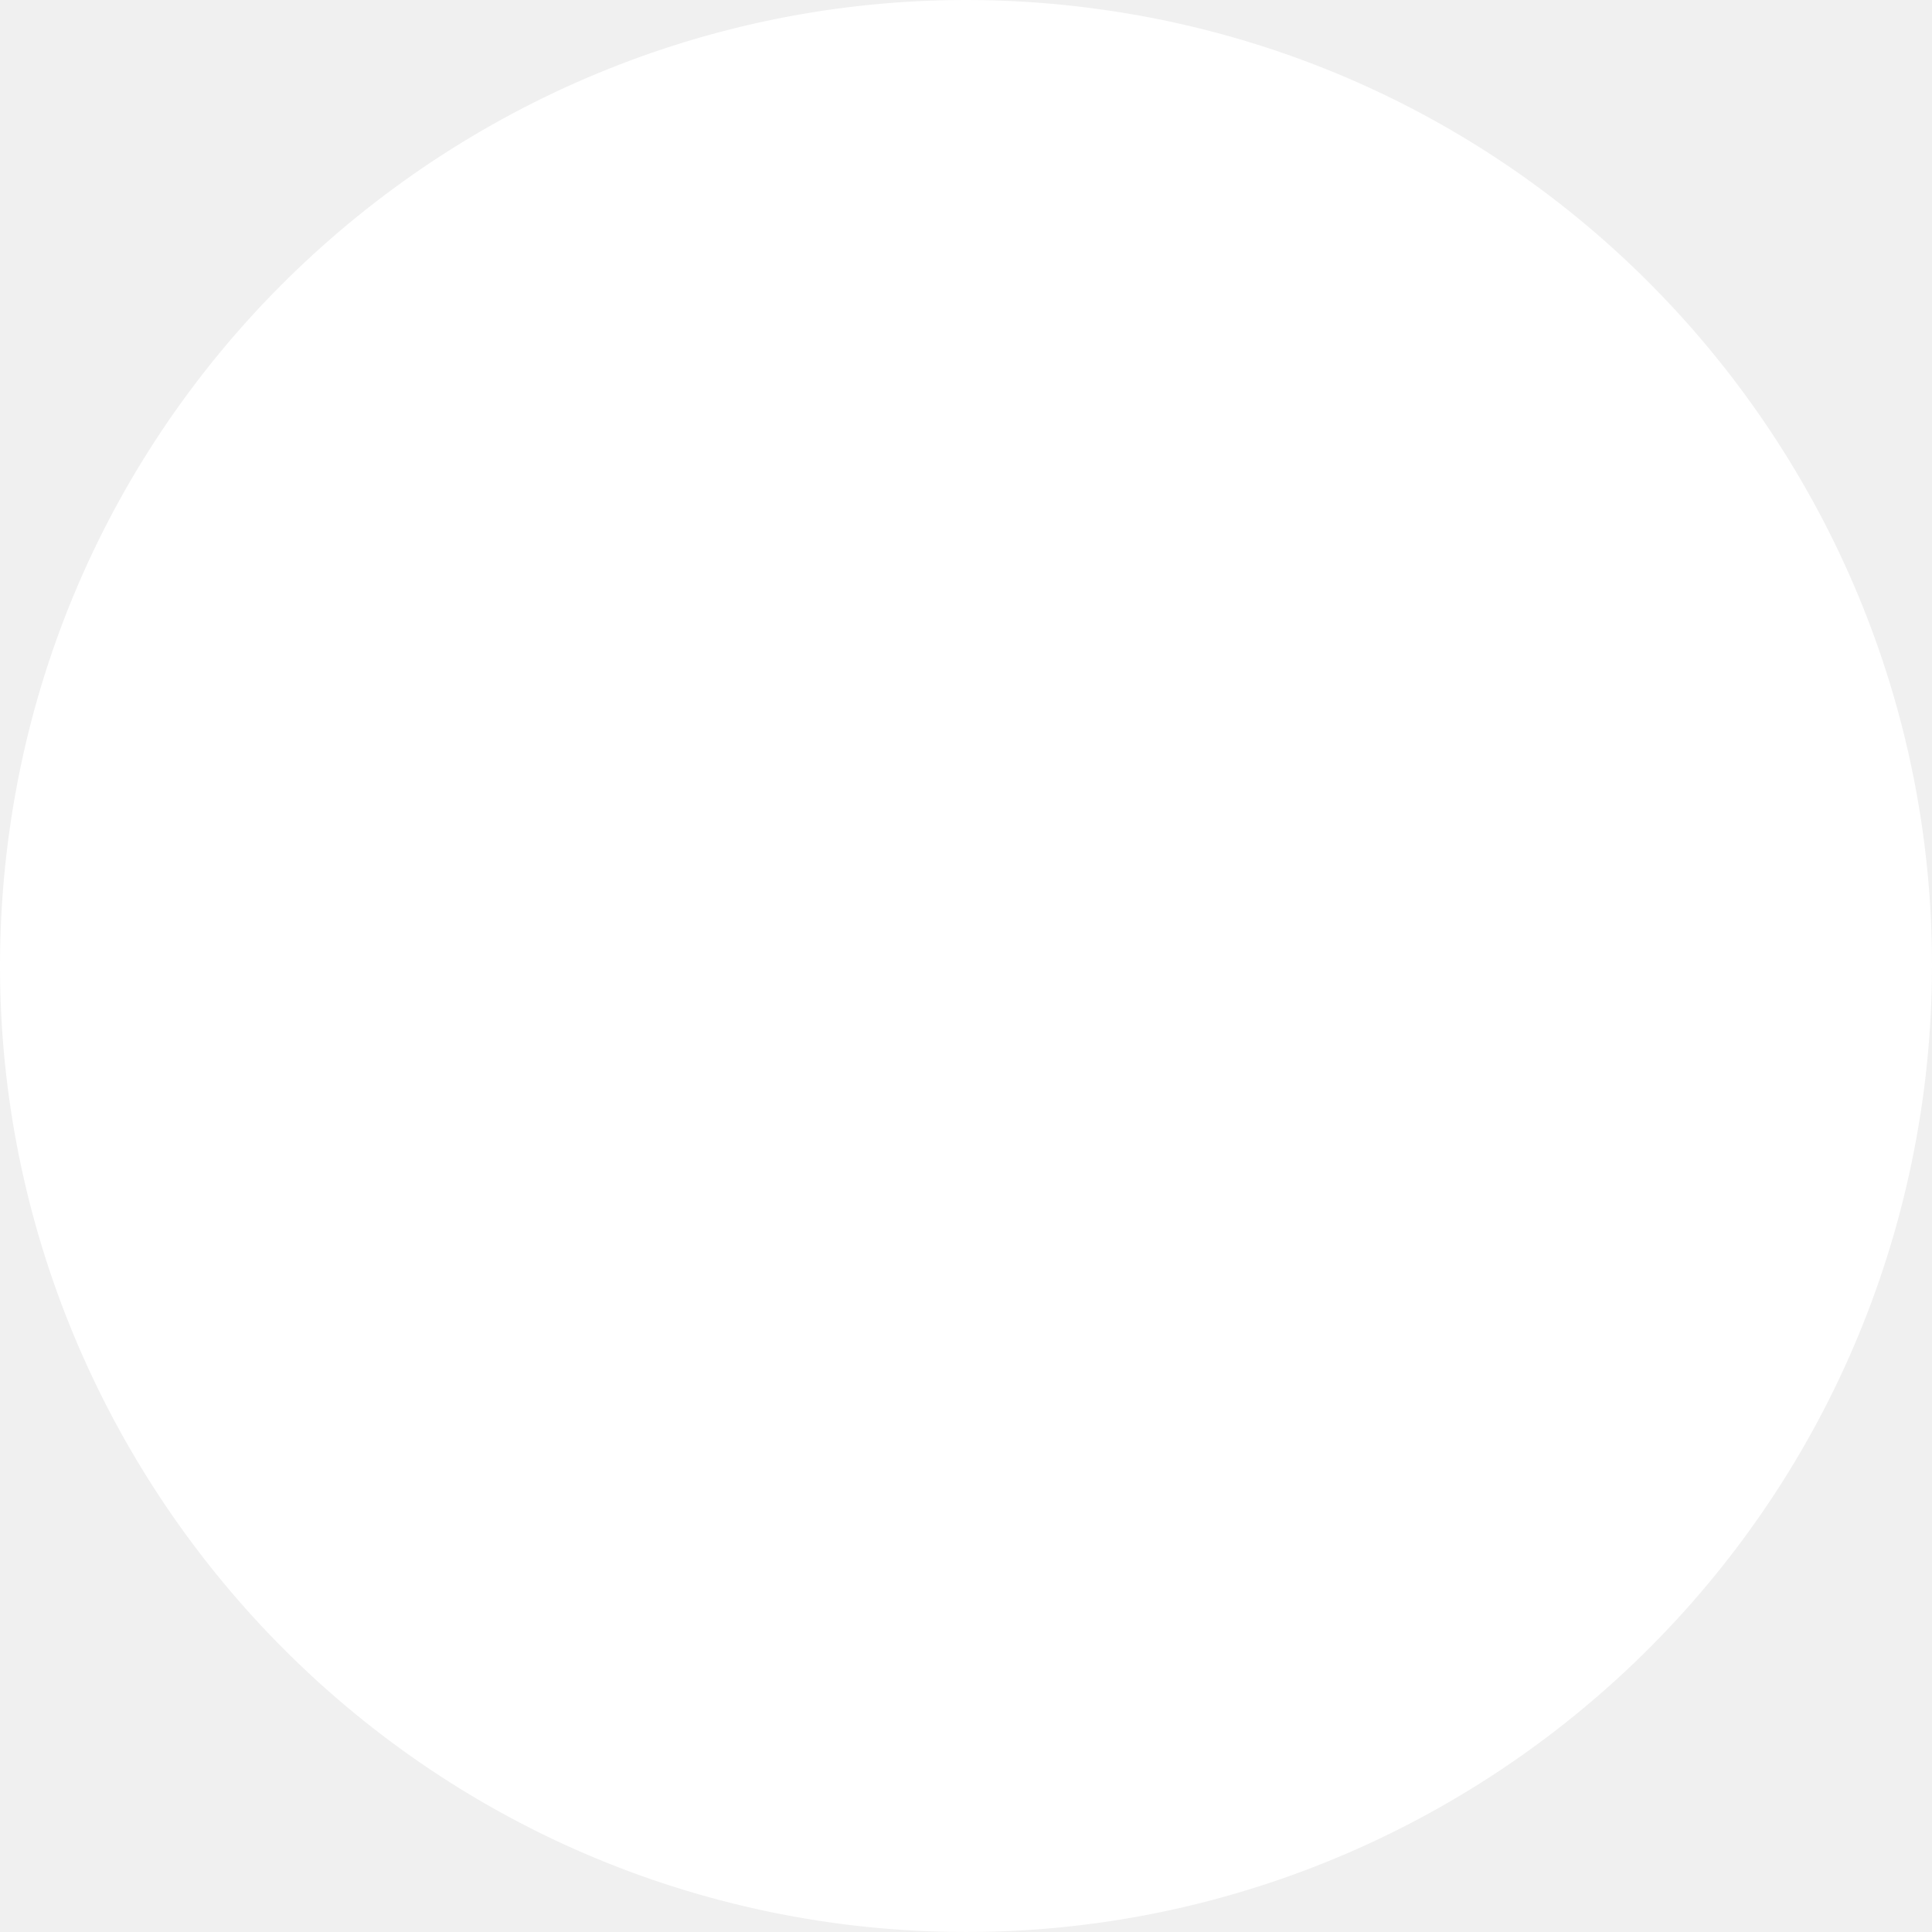
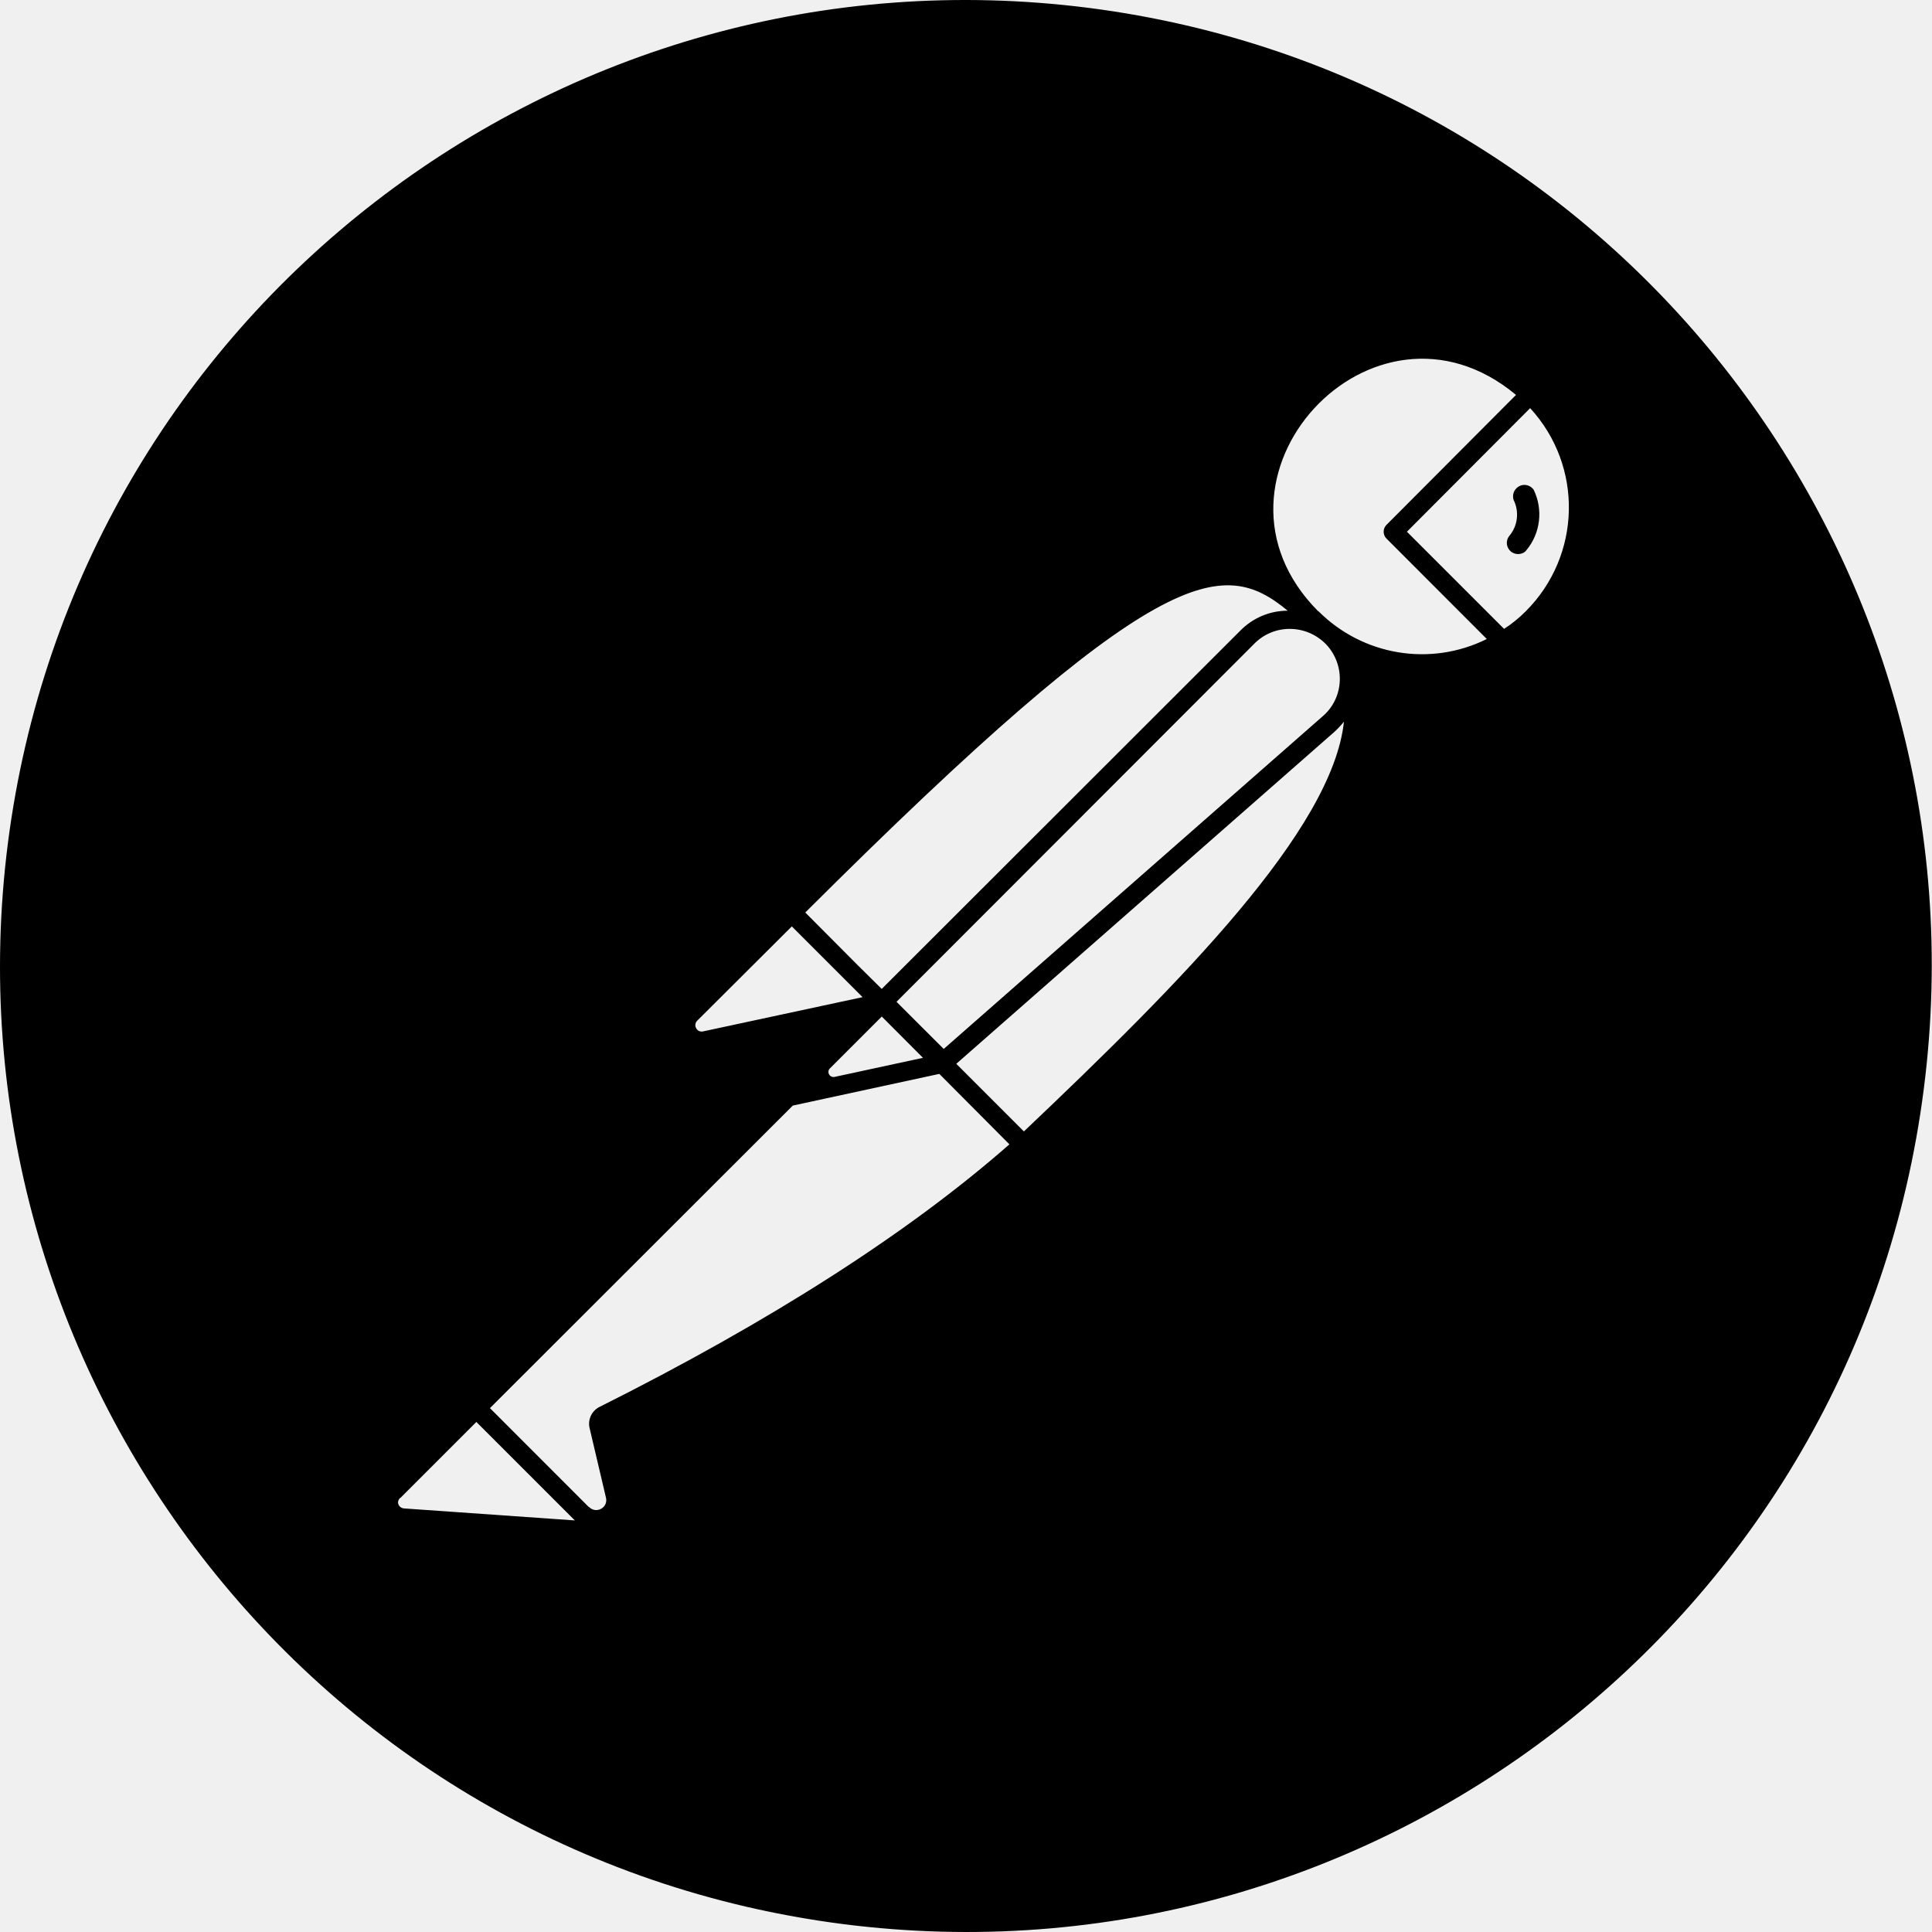
- <svg xmlns="http://www.w3.org/2000/svg" width="800px" height="800px" viewBox="0 0 256 256" version="1.1" preserveAspectRatio="xMidYMid" fill="#000000">
-   <g id="SVGRepo_bgCarrier" stroke-width="0" />
-   <g id="SVGRepo_tracerCarrier" stroke-linecap="round" stroke-linejoin="round" />
-   <g id="SVGRepo_iconCarrier">
-     <g>
-       <path d="M254.953,144.253 C263.912,74.122 214.384,10.005 144.381,1.047 C74.378,-7.912 10.005,41.616 1.047,111.619 C-7.912,181.622 41.616,245.867 111.619,254.953 C181.75,263.912 245.867,214.384 254.953,144.253 Z" fill="#ffffff"> </path>
-       <g transform="translate(50.18122, 45.19892)">
-         <path d="M124.018,36.985 L70.012,90.992 L54.783,75.762 C107.893,22.652 113.14,27.259 124.018,36.985 L124.018,36.985 Z" fill="#FFFFFF"> </path>
-         <path d="M70.012,92.271 C69.628,92.271 69.372,92.143 69.116,91.887 L53.759,76.658 C53.247,76.146 53.247,75.378 53.759,74.867 C107.765,20.86 113.396,25.979 124.786,36.217 C125.042,36.473 125.17,36.729 125.17,37.113 C125.17,37.497 125.042,37.753 124.786,38.009 L70.78,91.887 C70.652,92.143 70.268,92.271 70.012,92.271 Z M56.575,75.762 L70.012,89.2 L122.099,37.113 C112.629,28.667 106.23,26.107 56.575,75.762 L56.575,75.762 Z" fill="#ffffff"> </path>
-         <path d="M85.497,106.477 L70.78,91.759 L124.786,37.753 C139.248,52.343 117.62,76.018 85.497,106.477 Z" fill="#FFFFFF"> </path>
-         <path d="M85.497,107.757 C85.113,107.757 84.858,107.629 84.602,107.373 L69.884,92.655 C69.628,92.399 69.628,92.143 69.628,91.759 C69.628,91.376 69.756,91.12 70.012,90.864 L124.018,36.857 C124.53,36.345 125.298,36.345 125.81,36.857 C129.138,39.929 130.929,44.28 130.801,48.759 C130.545,62.965 114.42,81.009 86.521,107.373 C86.137,107.629 85.753,107.757 85.497,107.757 L85.497,107.757 Z M72.572,91.759 C80.762,100.078 84.218,103.405 85.497,104.685 C106.998,84.209 127.858,63.221 127.986,48.759 C128.114,45.432 126.834,42.104 124.658,39.545 L72.572,91.759 Z" fill="#ffffff"> </path>
-         <path d="M55.039,76.146 L65.917,87.024 C66.173,87.28 66.173,87.536 65.917,87.792 C65.789,87.92 65.789,87.92 65.661,87.92 L43.137,92.783 C41.985,92.911 40.961,92.143 40.705,90.992 C40.577,90.352 40.833,89.712 41.217,89.328 L54.271,76.274 C54.527,76.018 54.911,75.89 55.039,76.146 Z" fill="#FFFFFF"> </path>
-         <path d="M42.753,94.063 C40.833,94.063 39.426,92.527 39.426,90.608 C39.426,89.712 39.81,88.816 40.45,88.176 L53.503,75.122 C54.271,74.483 55.295,74.483 56.063,75.122 L66.941,86 C67.709,86.64 67.709,87.792 66.941,88.56 C66.685,88.816 66.429,88.944 66.045,89.072 L43.521,93.935 C43.265,93.935 43.009,94.063 42.753,94.063 L42.753,94.063 Z M54.655,77.554 L42.113,90.096 C41.857,90.352 41.729,90.736 41.985,91.12 C42.113,91.504 42.497,91.631 42.881,91.504 L63.997,86.896 L54.655,77.554 Z" fill="#ffffff"> </path>
-         <path d="M152.557,7.039 C144.367,-0.896 131.185,-0.64 123.251,7.679 C115.316,15.997 115.572,29.051 123.89,36.985 C130.673,43.512 140.911,44.664 148.974,39.801 L134.385,25.211 L152.557,7.039 Z" fill="#FFFFFF"> </path>
-         <path d="M138.224,44.024 C126.066,44.024 116.212,34.17 116.212,22.012 C116.212,9.854 126.066,-1.81866161e-14 138.224,-1.81866161e-14 C143.855,-1.81866161e-14 149.358,2.176 153.453,6.143 C153.709,6.399 153.837,6.655 153.837,7.039 C153.837,7.423 153.709,7.679 153.453,7.935 L136.176,25.211 L149.742,38.777 C150.254,39.289 150.254,40.057 149.742,40.569 C149.614,40.697 149.614,40.697 149.486,40.825 C146.158,42.872 142.191,44.024 138.224,44.024 Z M138.224,2.688 C127.474,2.688 118.771,11.39 118.899,22.14 C118.899,32.89 127.602,41.593 138.352,41.465 C141.295,41.465 144.239,40.825 146.926,39.417 L133.489,26.107 C133.233,25.851 133.105,25.595 133.105,25.211 C133.105,24.828 133.233,24.572 133.489,24.316 L150.638,7.167 C147.182,4.223 142.831,2.688 138.224,2.688 L138.224,2.688 Z" fill="#ffffff"> </path>
-         <path d="M152.941,7.423 L152.685,7.167 L134.385,25.211 L148.846,39.673 C150.254,38.777 151.661,37.753 152.813,36.601 C161.004,28.539 161.004,15.485 152.941,7.423 L152.941,7.423 Z" fill="#FFFFFF"> </path>
-         <path d="M148.974,41.081 C148.59,41.081 148.334,40.953 148.078,40.697 L133.489,26.107 C133.233,25.851 133.105,25.595 133.105,25.211 C133.105,24.828 133.233,24.572 133.489,24.316 L151.661,6.143 C152.173,5.631 152.941,5.631 153.453,6.143 L153.837,6.399 C162.412,14.973 162.412,28.795 153.965,37.497 C152.685,38.777 151.278,39.929 149.742,40.825 C149.358,40.953 149.102,41.081 148.974,41.081 L148.974,41.081 Z M136.176,25.211 L149.102,38.137 C150.126,37.497 151.15,36.601 151.917,35.834 C159.212,28.539 159.596,16.637 152.557,8.958 L136.176,25.211 Z" fill="#ffffff"> </path>
-         <path d="M126.194,39.289 C123.123,36.217 118.132,36.217 115.06,39.289 L66.813,87.536 L74.875,95.599 L125.938,50.807 C129.266,47.991 129.521,43 126.706,39.673 C126.45,39.545 126.322,39.417 126.194,39.289 L126.194,39.289 Z" fill="#FFFFFF"> </path>
-         <path d="M74.747,96.879 C74.363,96.879 74.107,96.751 73.851,96.495 L65.789,88.432 C65.277,87.92 65.277,87.152 65.789,86.64 L114.036,38.393 C117.62,34.81 123.379,34.81 126.962,38.393 C130.545,41.976 130.545,47.735 126.962,51.319 C126.834,51.447 126.706,51.575 126.578,51.703 L75.515,96.495 C75.387,96.751 75.131,96.879 74.747,96.879 L74.747,96.879 Z M68.604,87.536 L74.875,93.807 L125.042,49.783 C127.858,47.479 128.114,43.256 125.81,40.441 C123.507,37.625 119.283,37.369 116.468,39.673 C116.34,39.801 116.212,39.929 115.956,40.057 L68.604,87.536 Z" fill="#ffffff"> </path>
-         <path d="M29.827,142.438 C29.316,142.694 29.06,143.206 29.188,143.718 L31.363,152.932 C31.875,154.212 31.107,155.748 29.699,156.132 C28.676,156.516 27.524,156.132 26.884,155.364 L12.806,141.415 L58.75,95.471 L74.619,95.727 L85.369,106.477 C82.81,108.652 67.325,123.626 29.827,142.438 L29.827,142.438 Z" fill="#FFFFFF"> </path>
-         <path d="M28.804,157.412 C27.78,157.412 26.756,157.028 26.116,156.26 L12.167,142.31 C11.911,142.054 11.783,141.798 11.783,141.415 C11.783,141.031 11.911,140.775 12.167,140.519 L58.11,94.575 C58.366,94.319 58.75,94.191 59.006,94.191 L74.875,94.447 C75.259,94.447 75.515,94.575 75.771,94.831 L86.521,105.581 C86.777,105.837 86.905,106.221 86.905,106.605 C86.905,106.989 86.777,107.245 86.393,107.501 L85.497,108.268 C71.932,120.17 53.503,132.072 30.595,143.462 L32.771,152.549 C33.155,154.212 32.387,156.004 30.851,156.9 C30.083,157.284 29.443,157.412 28.804,157.412 Z M14.726,141.415 L27.908,154.468 C28.292,155.108 29.06,155.364 29.699,154.98 C30.339,154.596 30.595,153.828 30.211,153.188 L28.036,143.974 C27.78,142.822 28.292,141.798 29.316,141.287 C51.967,129.897 70.268,118.123 83.706,106.477 L74.235,97.007 L59.518,96.751 L14.726,141.415 Z" fill="#ffffff"> </path>
-         <path d="M1.928,152.421 L12.934,141.415 L29.316,157.796 L3.208,156.004 C2.056,155.876 1.289,154.852 1.417,153.7 C1.417,153.188 1.545,152.676 1.928,152.421 L1.928,152.421 Z" fill="#FFFFFF"> </path>
-         <path d="M29.316,158.947 L3.08,157.156 C1.161,157.028 -0.119,155.364 0.009,153.444 C0.137,152.676 0.393,151.909 1.033,151.397 L12.039,140.391 C12.551,139.879 13.318,139.879 13.83,140.391 L30.211,156.772 C30.595,157.156 30.723,157.668 30.467,158.179 C30.211,158.691 29.827,158.947 29.316,158.947 L29.316,158.947 Z M12.934,143.206 L2.824,153.316 C2.44,153.572 2.44,154.212 2.824,154.468 C2.952,154.596 3.08,154.724 3.336,154.724 L25.988,156.26 L12.934,143.206 Z" fill="#ffffff"> </path>
-         <path d="M54.271,101.358 C53.503,101.358 52.991,100.718 52.991,100.078 C52.991,99.694 53.119,99.438 53.375,99.182 L65.789,86.768 C66.301,86.256 67.069,86.256 67.581,86.768 L75.643,94.831 C76.027,95.215 76.155,95.599 76.027,96.111 C75.899,96.495 75.515,96.879 75.003,97.007 L54.527,101.358 C54.399,101.358 54.271,101.358 54.271,101.358 L54.271,101.358 Z M66.685,89.456 L58.238,97.902 L72.06,94.959 L66.685,89.456 Z" fill="#ffffff"> </path>
-         <path d="M74.619,95.727 L60.542,98.798 C59.518,99.054 58.494,98.414 58.238,97.39 C58.11,96.751 58.238,96.111 58.75,95.599 L66.557,87.792 L74.619,95.727 Z" fill="#FFFFFF"> </path>
-         <path d="M60.286,100.078 C58.494,100.078 57.087,98.67 57.087,96.879 C57.087,95.983 57.47,95.215 57.982,94.575 L65.789,86.768 C66.301,86.256 67.069,86.256 67.581,86.768 L75.643,94.831 C76.027,95.215 76.155,95.599 76.027,96.111 C75.899,96.495 75.515,96.879 75.003,97.007 L60.926,100.078 C60.67,100.078 60.414,100.078 60.286,100.078 L60.286,100.078 Z M66.685,89.456 L59.774,96.367 C59.518,96.623 59.518,96.879 59.646,97.134 C59.774,97.39 60.03,97.518 60.414,97.518 L72.188,94.959 L66.685,89.456 Z" fill="#ffffff"> </path>
-         <path d="M153.069,19.708 C152.813,18.941 151.917,18.557 151.15,18.813 C150.382,19.069 149.998,19.964 150.254,20.732 C150.254,20.86 150.382,20.988 150.382,21.116 C151.15,22.652 150.894,24.572 149.87,25.979 C149.358,26.619 149.486,27.515 149.998,28.027 C150.638,28.539 151.533,28.411 152.045,27.771 C153.965,25.339 154.349,22.268 153.069,19.708 L153.069,19.708 Z" fill="#ffffff"> </path>
-       </g>
-     </g>
-   </g>
+ <svg xmlns="http://www.w3.org/2000/svg" fill="#000000" width="800px" height="800px" viewBox="0 0 32 32">
+   <path d="M18.036 0.131c-8.765-1.12-16.781 5.067-17.905 13.833-1.12 8.765 5.067 16.781 13.833 17.905 8.765 1.12 16.781-5.067 17.9-13.833 1.125-8.765-5.061-16.781-13.828-17.905zM21.328 10.115c-0.297 0-0.579 0.12-0.787 0.333l-5.937 5.932-0.411-0.407-0.855-0.859c5.849-5.833 6.907-5.891 7.989-5zM14.849 16.593l5.916-5.921c0.328-0.344 0.875-0.339 1.204 0.005 0.323 0.349 0.291 0.896-0.073 1.197l-6.265 5.5zM15.287 17.521l-1.469 0.317c-0.031 0.005-0.072-0.011-0.088-0.047-0.016-0.032-0.011-0.068 0.016-0.095l0.859-0.859zM11.547 16.907l1.568-1.563 1.172 1.172-2.641 0.567c-0.047 0.011-0.093-0.009-0.115-0.052-0.025-0.041-0.015-0.093 0.016-0.124zM6.688 24.984c-0.057-0.005-0.1-0.057-0.095-0.109 0.005-0.025 0.016-0.047 0.032-0.063h0.005l1.26-1.26 1.631 1.631zM9.921 23.307c-0.124 0.068-0.187 0.209-0.156 0.344l0.271 1.152c0.043 0.167-0.161 0.28-0.281 0.156h-0.005l-1.635-1.636 5.016-5.011 2.427-0.525 1.161 1.167c-1.672 1.468-3.959 2.932-6.797 4.353zM16.959 18.74l-1.12-1.12 6.265-5.5c0.057-0.052 0.109-0.109 0.156-0.167-0.192 1.792-2.703 4.323-5.301 6.787zM21.839 10.125h-0.005c-2.183-2.193 0.901-5.563 3.276-3.584l-2.145 2.152c-0.063 0.061-0.063 0.167 0 0.228l1.661 1.663c-0.932 0.463-2.052 0.276-2.787-0.459zM25.271 10.125c-0.109 0.109-0.229 0.208-0.359 0.291l-1.609-1.609 2.041-2.047c0.885 0.964 0.849 2.443-0.073 3.365zM25.14 8.068c-0.067 0.047-0.093 0.129-0.072 0.208 0.099 0.197 0.072 0.432-0.068 0.599-0.068 0.084-0.052 0.199 0.031 0.265 0.032 0.021 0.068 0.037 0.109 0.037 0.057 0 0.111-0.021 0.141-0.063 0.235-0.281 0.281-0.677 0.12-1.005-0.063-0.083-0.177-0.104-0.261-0.041z" />
</svg>
